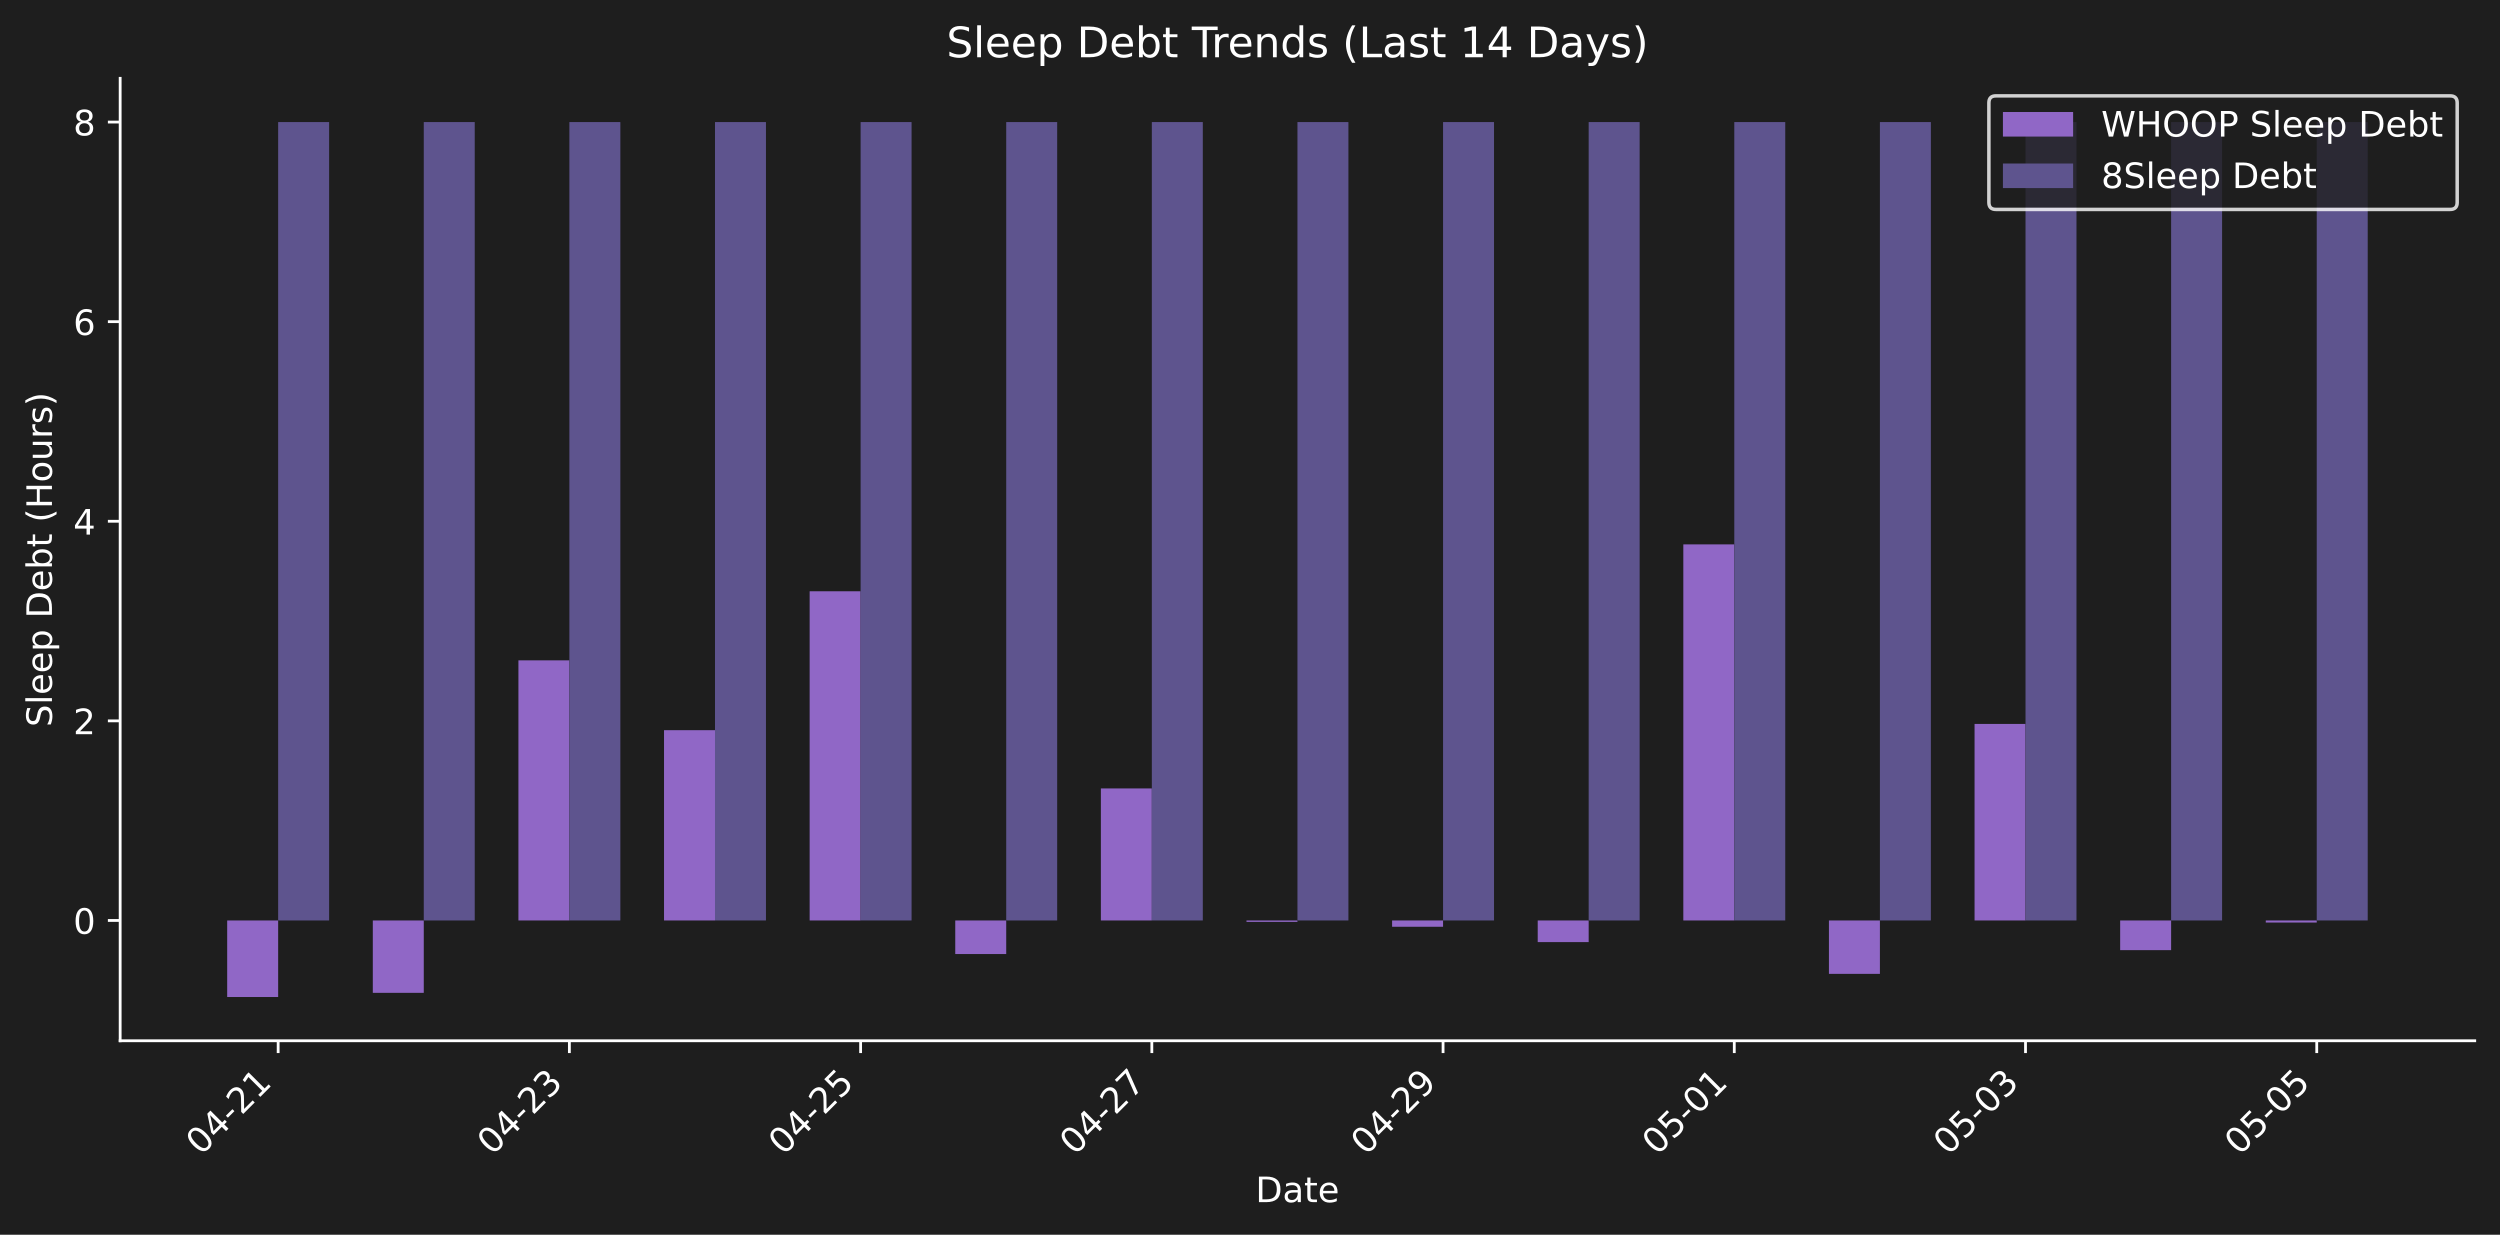
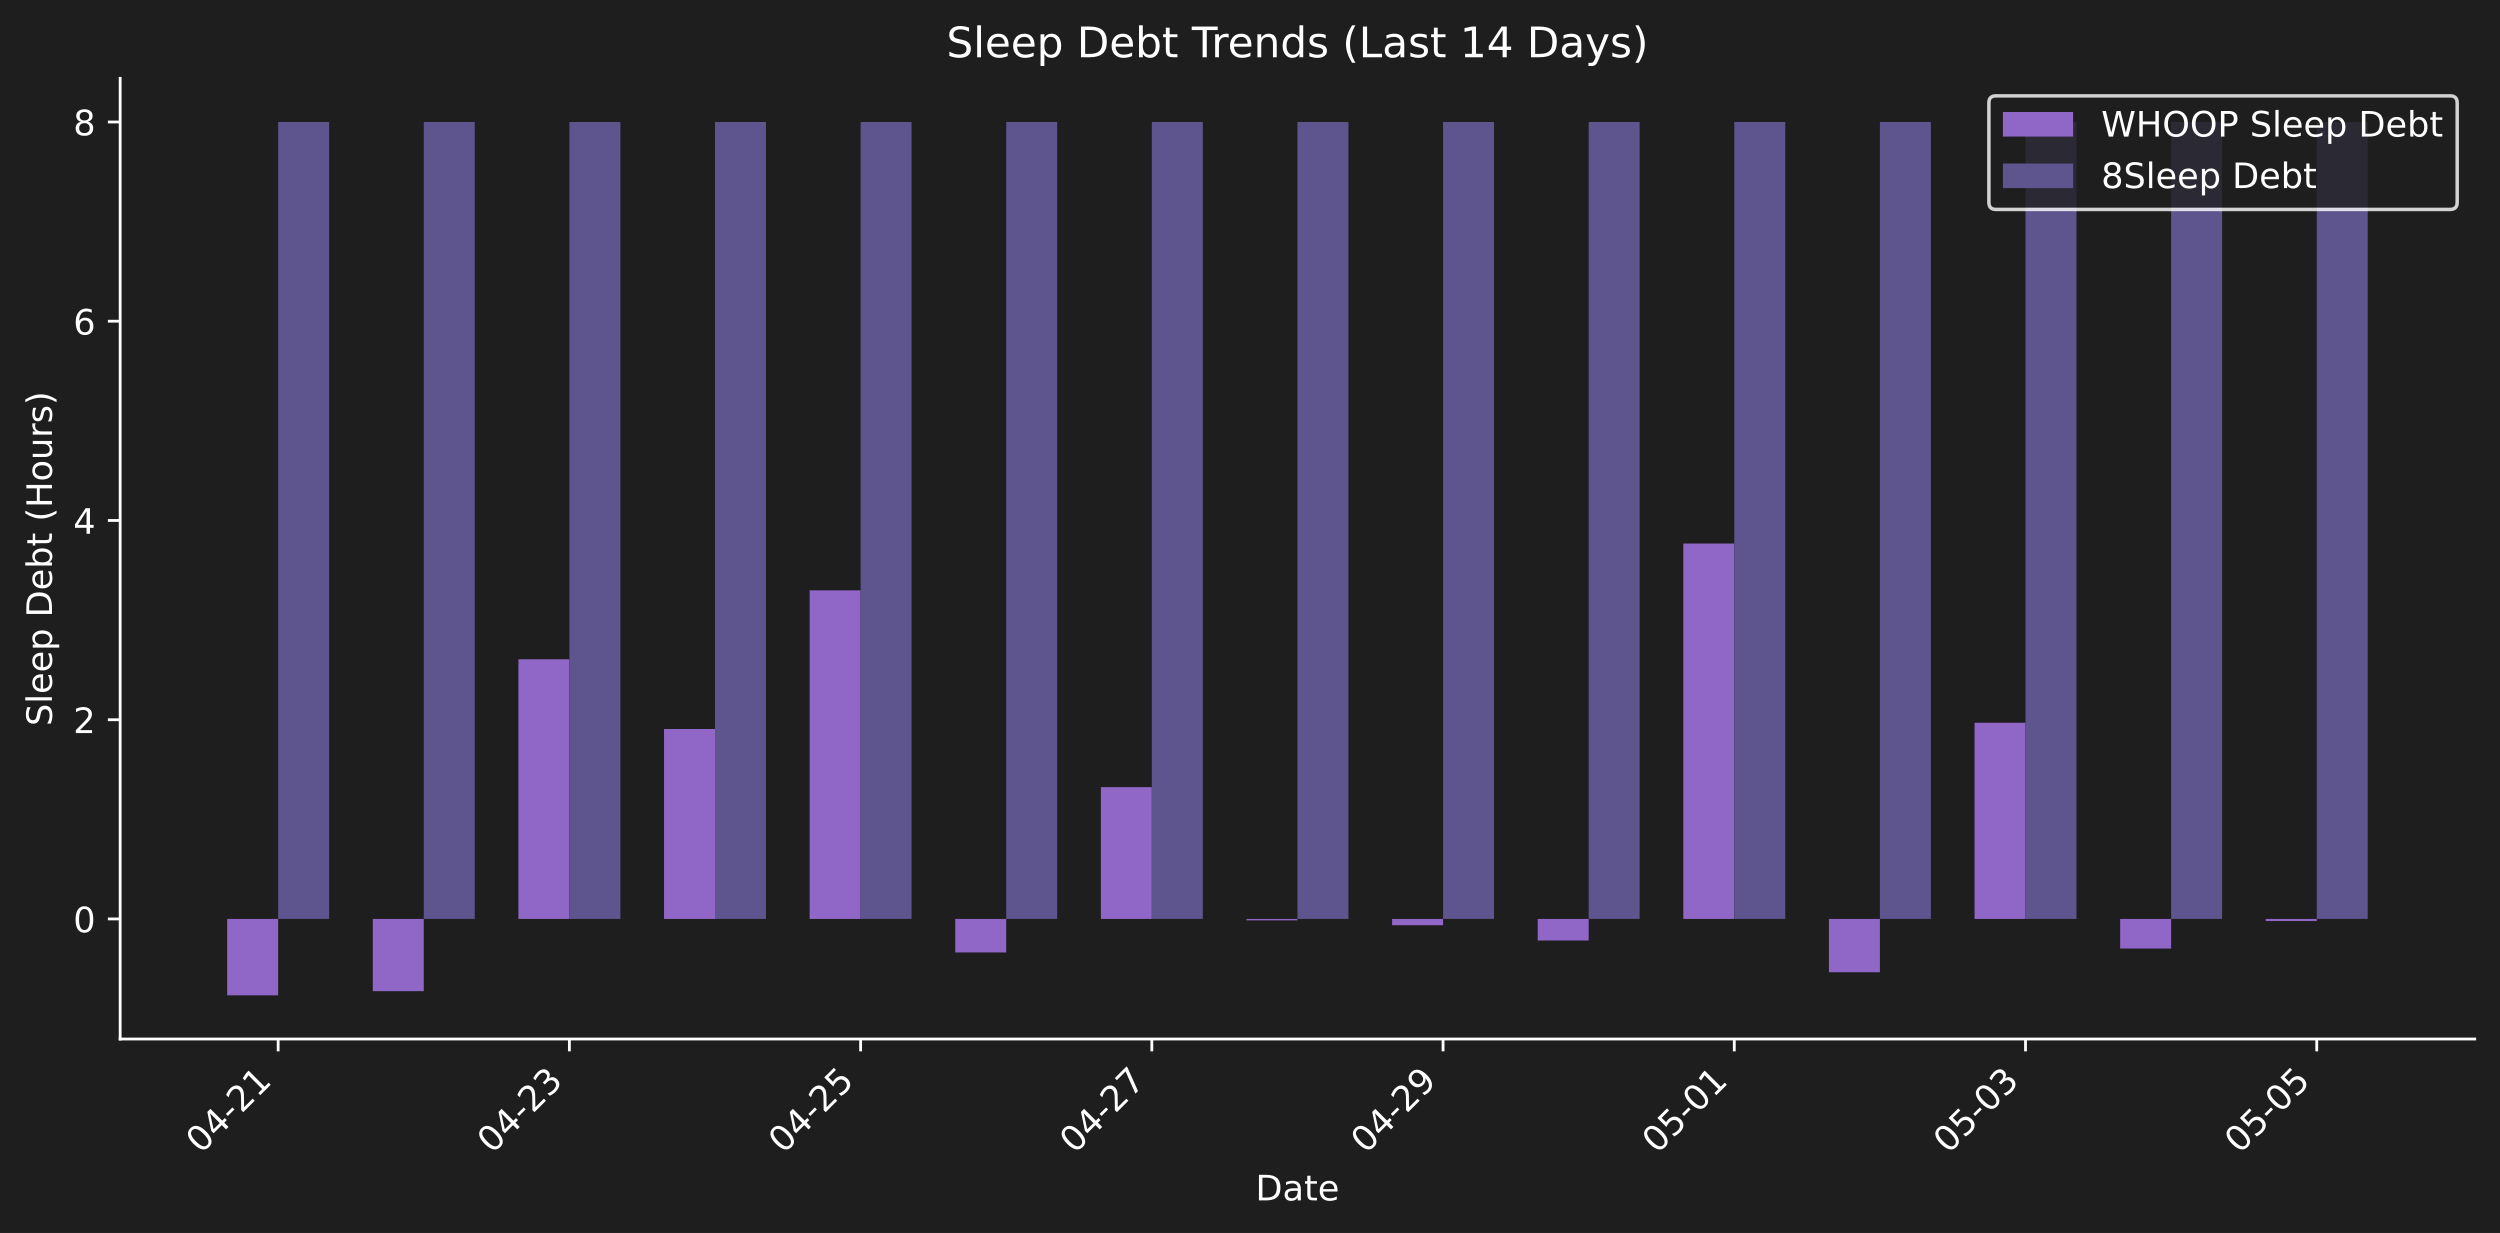
- <svg xmlns="http://www.w3.org/2000/svg" xmlns:xlink="http://www.w3.org/1999/xlink" width="712.371pt" height="351.832pt" viewBox="0 0 712.371 351.832" version="1.1">
+ <svg xmlns="http://www.w3.org/2000/svg" xmlns:xlink="http://www.w3.org/1999/xlink" width="712.371pt" height="351.334pt" viewBox="0 0 712.371 351.334" version="1.1">
  <defs>
    <style type="text/css">*{stroke-linejoin: round; stroke-linecap: butt}</style>
  </defs>
  <g id="figure_1">
    <g id="patch_1">
-       <path d="M 0 351.832  L 712.371 351.832  L 712.371 0  L 0 0  z " style="fill: #1e1e1e" />
+       <path d="M 0 351.334  L 712.371 351.334  L 712.371 0  L 0 0  z " style="fill: #1e1e1e" />
    </g>
    <g id="axes_1">
      <g id="patch_2">
-         <path d="M 34.241 296.563  L 705.171 296.563  L 705.171 22.318  L 34.241 22.318  L 34.241 296.563  z " style="fill: none" />
+         <path d="M 34.241 296.066  L 705.171 296.066  L 705.171 22.318  L 34.241 22.318  L 34.241 296.066  z " style="fill: none" />
      </g>
      <g id="patch_3">
-         <path d="M 64.737 262.286  L 79.26 262.286  L 79.26 284.097  L 64.737 284.097  z " clip-path="url(#p1ea9e9b355)" style="fill: #9067c6" />
+         <path d="M 64.737 261.851  L 79.26 261.851  L 79.26 283.623  L 64.737 283.623  z " clip-path="url(#p8f9defc7fa)" style="fill: #9067c6" />
      </g>
      <g id="patch_4">
-         <path d="M 106.23 262.286  L 120.752 262.286  L 120.752 282.91  L 106.23 282.91  z " clip-path="url(#p1ea9e9b355)" style="fill: #9067c6" />
+         <path d="M 106.23 261.851  L 120.752 261.851  L 120.752 282.437  L 106.23 282.437  z " clip-path="url(#p8f9defc7fa)" style="fill: #9067c6" />
      </g>
      <g id="patch_5">
-         <path d="M 147.722 262.286  L 162.244 262.286  L 162.244 188.164  L 147.722 188.164  z " clip-path="url(#p1ea9e9b355)" style="fill: #9067c6" />
+         <path d="M 147.722 261.851  L 162.244 261.851  L 162.244 187.864  L 147.722 187.864  z " clip-path="url(#p8f9defc7fa)" style="fill: #9067c6" />
      </g>
      <g id="patch_6">
-         <path d="M 189.214 262.286  L 203.737 262.286  L 203.737 208.062  L 189.214 208.062  z " clip-path="url(#p1ea9e9b355)" style="fill: #9067c6" />
+         <path d="M 189.214 261.851  L 203.737 261.851  L 203.737 207.726  L 189.214 207.726  z " clip-path="url(#p8f9defc7fa)" style="fill: #9067c6" />
      </g>
      <g id="patch_7">
-         <path d="M 230.707 262.286  L 245.229 262.286  L 245.229 168.481  L 230.707 168.481  z " clip-path="url(#p1ea9e9b355)" style="fill: #9067c6" />
+         <path d="M 230.707 261.851  L 245.229 261.851  L 245.229 168.216  L 230.707 168.216  z " clip-path="url(#p8f9defc7fa)" style="fill: #9067c6" />
      </g>
      <g id="patch_8">
-         <path d="M 272.199 262.286  L 286.721 262.286  L 286.721 271.852  L 272.199 271.852  z " clip-path="url(#p1ea9e9b355)" style="fill: #9067c6" />
+         <path d="M 272.199 261.851  L 286.721 261.851  L 286.721 271.399  L 272.199 271.399  z " clip-path="url(#p8f9defc7fa)" style="fill: #9067c6" />
      </g>
      <g id="patch_9">
-         <path d="M 313.691 262.286  L 328.213 262.286  L 328.213 224.663  L 313.691 224.663  z " clip-path="url(#p1ea9e9b355)" style="fill: #9067c6" />
+         <path d="M 313.691 261.851  L 328.213 261.851  L 328.213 224.297  L 313.691 224.297  z " clip-path="url(#p8f9defc7fa)" style="fill: #9067c6" />
      </g>
      <g id="patch_10">
-         <path d="M 355.183 262.286  L 369.706 262.286  L 369.706 262.688  L 355.183 262.688  z " clip-path="url(#p1ea9e9b355)" style="fill: #9067c6" />
+         <path d="M 355.183 261.851  L 369.706 261.851  L 369.706 262.252  L 355.183 262.252  z " clip-path="url(#p8f9defc7fa)" style="fill: #9067c6" />
      </g>
      <g id="patch_11">
-         <path d="M 396.676 262.286  L 411.198 262.286  L 411.198 264.08  L 396.676 264.08  z " clip-path="url(#p1ea9e9b355)" style="fill: #9067c6" />
+         <path d="M 396.676 261.851  L 411.198 261.851  L 411.198 263.642  L 396.676 263.642  z " clip-path="url(#p8f9defc7fa)" style="fill: #9067c6" />
      </g>
      <g id="patch_12">
-         <path d="M 438.168 262.286  L 452.69 262.286  L 452.69 268.45  L 438.168 268.45  z " clip-path="url(#p1ea9e9b355)" style="fill: #9067c6" />
+         <path d="M 438.168 261.851  L 452.69 261.851  L 452.69 268.004  L 438.168 268.004  z " clip-path="url(#p8f9defc7fa)" style="fill: #9067c6" />
      </g>
      <g id="patch_13">
-         <path d="M 479.66 262.286  L 494.182 262.286  L 494.182 155.12  L 479.66 155.12  z " clip-path="url(#p1ea9e9b355)" style="fill: #9067c6" />
+         <path d="M 479.66 261.851  L 494.182 261.851  L 494.182 154.879  L 479.66 154.879  z " clip-path="url(#p8f9defc7fa)" style="fill: #9067c6" />
      </g>
      <g id="patch_14">
-         <path d="M 521.152 262.286  L 535.675 262.286  L 535.675 277.501  L 521.152 277.501  z " clip-path="url(#p1ea9e9b355)" style="fill: #9067c6" />
+         <path d="M 521.152 261.851  L 535.675 261.851  L 535.675 277.039  L 521.152 277.039  z " clip-path="url(#p8f9defc7fa)" style="fill: #9067c6" />
      </g>
      <g id="patch_15">
-         <path d="M 562.645 262.286  L 577.167 262.286  L 577.167 206.284  L 562.645 206.284  z " clip-path="url(#p1ea9e9b355)" style="fill: #9067c6" />
+         <path d="M 562.645 261.851  L 577.167 261.851  L 577.167 205.95  L 562.645 205.95  z " clip-path="url(#p8f9defc7fa)" style="fill: #9067c6" />
      </g>
      <g id="patch_16">
-         <path d="M 604.137 262.286  L 618.659 262.286  L 618.659 270.74  L 604.137 270.74  z " clip-path="url(#p1ea9e9b355)" style="fill: #9067c6" />
+         <path d="M 604.137 261.851  L 618.659 261.851  L 618.659 270.289  L 604.137 270.289  z " clip-path="url(#p8f9defc7fa)" style="fill: #9067c6" />
      </g>
      <g id="patch_17">
-         <path d="M 645.629 262.286  L 660.152 262.286  L 660.152 262.879  L 645.629 262.879  z " clip-path="url(#p1ea9e9b355)" style="fill: #9067c6" />
+         <path d="M 645.629 261.851  L 660.152 261.851  L 660.152 262.443  L 645.629 262.443  z " clip-path="url(#p8f9defc7fa)" style="fill: #9067c6" />
      </g>
      <g id="patch_18">
-         <path d="M 79.26 262.286  L 93.782 262.286  L 93.782 34.784  L 79.26 34.784  z " clip-path="url(#p1ea9e9b355)" style="fill: #5e548e" />
+         <path d="M 79.26 261.851  L 93.782 261.851  L 93.782 34.761  L 79.26 34.761  z " clip-path="url(#p8f9defc7fa)" style="fill: #5e548e" />
      </g>
      <g id="patch_19">
-         <path d="M 120.752 262.286  L 135.274 262.286  L 135.274 34.784  L 120.752 34.784  z " clip-path="url(#p1ea9e9b355)" style="fill: #5e548e" />
+         <path d="M 120.752 261.851  L 135.274 261.851  L 135.274 34.761  L 120.752 34.761  z " clip-path="url(#p8f9defc7fa)" style="fill: #5e548e" />
      </g>
      <g id="patch_20">
-         <path d="M 162.244 262.286  L 176.767 262.286  L 176.767 34.784  L 162.244 34.784  z " clip-path="url(#p1ea9e9b355)" style="fill: #5e548e" />
+         <path d="M 162.244 261.851  L 176.767 261.851  L 176.767 34.761  L 162.244 34.761  z " clip-path="url(#p8f9defc7fa)" style="fill: #5e548e" />
      </g>
      <g id="patch_21">
-         <path d="M 203.737 262.286  L 218.259 262.286  L 218.259 34.784  L 203.737 34.784  z " clip-path="url(#p1ea9e9b355)" style="fill: #5e548e" />
+         <path d="M 203.737 261.851  L 218.259 261.851  L 218.259 34.761  L 203.737 34.761  z " clip-path="url(#p8f9defc7fa)" style="fill: #5e548e" />
      </g>
      <g id="patch_22">
-         <path d="M 245.229 262.286  L 259.751 262.286  L 259.751 34.784  L 245.229 34.784  z " clip-path="url(#p1ea9e9b355)" style="fill: #5e548e" />
+         <path d="M 245.229 261.851  L 259.751 261.851  L 259.751 34.761  L 245.229 34.761  z " clip-path="url(#p8f9defc7fa)" style="fill: #5e548e" />
      </g>
      <g id="patch_23">
-         <path d="M 286.721 262.286  L 301.243 262.286  L 301.243 34.784  L 286.721 34.784  z " clip-path="url(#p1ea9e9b355)" style="fill: #5e548e" />
+         <path d="M 286.721 261.851  L 301.243 261.851  L 301.243 34.761  L 286.721 34.761  z " clip-path="url(#p8f9defc7fa)" style="fill: #5e548e" />
      </g>
      <g id="patch_24">
-         <path d="M 328.213 262.286  L 342.736 262.286  L 342.736 34.784  L 328.213 34.784  z " clip-path="url(#p1ea9e9b355)" style="fill: #5e548e" />
+         <path d="M 328.213 261.851  L 342.736 261.851  L 342.736 34.761  L 328.213 34.761  z " clip-path="url(#p8f9defc7fa)" style="fill: #5e548e" />
      </g>
      <g id="patch_25">
-         <path d="M 369.706 262.286  L 384.228 262.286  L 384.228 34.784  L 369.706 34.784  z " clip-path="url(#p1ea9e9b355)" style="fill: #5e548e" />
+         <path d="M 369.706 261.851  L 384.228 261.851  L 384.228 34.761  L 369.706 34.761  z " clip-path="url(#p8f9defc7fa)" style="fill: #5e548e" />
      </g>
      <g id="patch_26">
-         <path d="M 411.198 262.286  L 425.72 262.286  L 425.72 34.784  L 411.198 34.784  z " clip-path="url(#p1ea9e9b355)" style="fill: #5e548e" />
+         <path d="M 411.198 261.851  L 425.72 261.851  L 425.72 34.761  L 411.198 34.761  z " clip-path="url(#p8f9defc7fa)" style="fill: #5e548e" />
      </g>
      <g id="patch_27">
-         <path d="M 452.69 262.286  L 467.212 262.286  L 467.212 34.784  L 452.69 34.784  z " clip-path="url(#p1ea9e9b355)" style="fill: #5e548e" />
+         <path d="M 452.69 261.851  L 467.212 261.851  L 467.212 34.761  L 452.69 34.761  z " clip-path="url(#p8f9defc7fa)" style="fill: #5e548e" />
      </g>
      <g id="patch_28">
-         <path d="M 494.182 262.286  L 508.705 262.286  L 508.705 34.784  L 494.182 34.784  z " clip-path="url(#p1ea9e9b355)" style="fill: #5e548e" />
+         <path d="M 494.182 261.851  L 508.705 261.851  L 508.705 34.761  L 494.182 34.761  z " clip-path="url(#p8f9defc7fa)" style="fill: #5e548e" />
      </g>
      <g id="patch_29">
-         <path d="M 535.675 262.286  L 550.197 262.286  L 550.197 34.784  L 535.675 34.784  z " clip-path="url(#p1ea9e9b355)" style="fill: #5e548e" />
+         <path d="M 535.675 261.851  L 550.197 261.851  L 550.197 34.761  L 535.675 34.761  z " clip-path="url(#p8f9defc7fa)" style="fill: #5e548e" />
      </g>
      <g id="patch_30">
-         <path d="M 577.167 262.286  L 591.689 262.286  L 591.689 34.784  L 577.167 34.784  z " clip-path="url(#p1ea9e9b355)" style="fill: #5e548e" />
+         <path d="M 577.167 261.851  L 591.689 261.851  L 591.689 34.761  L 577.167 34.761  z " clip-path="url(#p8f9defc7fa)" style="fill: #5e548e" />
      </g>
      <g id="patch_31">
-         <path d="M 618.659 262.286  L 633.182 262.286  L 633.182 34.784  L 618.659 34.784  z " clip-path="url(#p1ea9e9b355)" style="fill: #5e548e" />
+         <path d="M 618.659 261.851  L 633.182 261.851  L 633.182 34.761  L 618.659 34.761  z " clip-path="url(#p8f9defc7fa)" style="fill: #5e548e" />
      </g>
      <g id="patch_32">
-         <path d="M 660.152 262.286  L 674.674 262.286  L 674.674 34.784  L 660.152 34.784  z " clip-path="url(#p1ea9e9b355)" style="fill: #5e548e" />
+         <path d="M 660.152 261.851  L 674.674 261.851  L 674.674 34.761  L 660.152 34.761  z " clip-path="url(#p8f9defc7fa)" style="fill: #5e548e" />
      </g>
      <g id="matplotlib.axis_1">
        <g id="xtick_1">
          <g id="line2d_1">
            <defs>
-               <path id="m143270a553" d="M 0 0  L 0 3.5  " style="stroke: #ffffff; stroke-width: 0.8" />
+               <path id="m05cea42add" d="M 0 0  L 0 3.5  " style="stroke: #ffffff; stroke-width: 0.8" />
            </defs>
            <g>
-               <use xlink:href="#m143270a553" x="79.26" y="296.563" style="fill: #ffffff; stroke: #ffffff; stroke-width: 0.8" />
+               <use xlink:href="#m05cea42add" x="79.26" y="296.066" style="fill: #ffffff; stroke: #ffffff; stroke-width: 0.8" />
            </g>
          </g>
          <g id="text_1">
-             <g style="fill: #ffffff" transform="translate(57.2422 329.483) rotate(-45) scale(0.1 -0.1)">
+             <g style="fill: #ffffff" transform="translate(57.2422 328.9857) rotate(-45) scale(0.1 -0.1)">
              <defs>
                <path id="DejaVuSans-30" d="M 2034 4250  Q 1547 4250 1301 3770  Q 1056 3291 1056 2328  Q 1056 1369 1301 889  Q 1547 409 2034 409  Q 2525 409 2770 889  Q 3016 1369 3016 2328  Q 3016 3291 2770 3770  Q 2525 4250 2034 4250  z M 2034 4750  Q 2819 4750 3233 4129  Q 3647 3509 3647 2328  Q 3647 1150 3233 529  Q 2819 -91 2034 -91  Q 1250 -91 836 529  Q 422 1150 422 2328  Q 422 3509 836 4129  Q 1250 4750 2034 4750  z " transform="scale(0.015625)" />
                <path id="DejaVuSans-34" d="M 2419 4116  L 825 1625  L 2419 1625  L 2419 4116  z M 2253 4666  L 3047 4666  L 3047 1625  L 3713 1625  L 3713 1100  L 3047 1100  L 3047 0  L 2419 0  L 2419 1100  L 313 1100  L 313 1709  L 2253 4666  z " transform="scale(0.015625)" />
                <path id="DejaVuSans-2d" d="M 313 2009  L 1997 2009  L 1997 1497  L 313 1497  L 313 2009  z " transform="scale(0.015625)" />
                <path id="DejaVuSans-32" d="M 1228 531  L 3431 531  L 3431 0  L 469 0  L 469 531  Q 828 903 1448 1529  Q 2069 2156 2228 2338  Q 2531 2678 2651 2914  Q 2772 3150 2772 3378  Q 2772 3750 2511 3984  Q 2250 4219 1831 4219  Q 1534 4219 1204 4116  Q 875 4013 500 3803  L 500 4441  Q 881 4594 1212 4672  Q 1544 4750 1819 4750  Q 2544 4750 2975 4387  Q 3406 4025 3406 3419  Q 3406 3131 3298 2873  Q 3191 2616 2906 2266  Q 2828 2175 2409 1742  Q 1991 1309 1228 531  z " transform="scale(0.015625)" />
                <path id="DejaVuSans-31" d="M 794 531  L 1825 531  L 1825 4091  L 703 3866  L 703 4441  L 1819 4666  L 2450 4666  L 2450 531  L 3481 531  L 3481 0  L 794 0  L 794 531  z " transform="scale(0.015625)" />
              </defs>
              <use xlink:href="#DejaVuSans-30" />
              <use xlink:href="#DejaVuSans-34" transform="translate(63.62305 0)" />
              <use xlink:href="#DejaVuSans-2d" transform="translate(127.2461 0)" />
              <use xlink:href="#DejaVuSans-32" transform="translate(163.3301 0)" />
              <use xlink:href="#DejaVuSans-31" transform="translate(226.9531 0)" />
            </g>
          </g>
        </g>
        <g id="xtick_2">
          <g id="line2d_2">
            <g>
-               <use xlink:href="#m143270a553" x="162.244" y="296.563" style="fill: #ffffff; stroke: #ffffff; stroke-width: 0.8" />
+               <use xlink:href="#m05cea42add" x="162.244" y="296.066" style="fill: #ffffff; stroke: #ffffff; stroke-width: 0.8" />
            </g>
          </g>
          <g id="text_2">
-             <g style="fill: #ffffff" transform="translate(140.2267 329.483) rotate(-45) scale(0.1 -0.1)">
+             <g style="fill: #ffffff" transform="translate(140.2267 328.9857) rotate(-45) scale(0.1 -0.1)">
              <defs>
                <path id="DejaVuSans-33" d="M 2597 2516  Q 3050 2419 3304 2112  Q 3559 1806 3559 1356  Q 3559 666 3084 287  Q 2609 -91 1734 -91  Q 1441 -91 1130 -33  Q 819 25 488 141  L 488 750  Q 750 597 1062 519  Q 1375 441 1716 441  Q 2309 441 2620 675  Q 2931 909 2931 1356  Q 2931 1769 2642 2001  Q 2353 2234 1838 2234  L 1294 2234  L 1294 2753  L 1863 2753  Q 2328 2753 2575 2939  Q 2822 3125 2822 3475  Q 2822 3834 2567 4026  Q 2313 4219 1838 4219  Q 1578 4219 1281 4162  Q 984 4106 628 3988  L 628 4550  Q 988 4650 1302 4700  Q 1616 4750 1894 4750  Q 2613 4750 3031 4423  Q 3450 4097 3450 3541  Q 3450 3153 3228 2886  Q 3006 2619 2597 2516  z " transform="scale(0.015625)" />
              </defs>
              <use xlink:href="#DejaVuSans-30" />
              <use xlink:href="#DejaVuSans-34" transform="translate(63.62305 0)" />
              <use xlink:href="#DejaVuSans-2d" transform="translate(127.2461 0)" />
              <use xlink:href="#DejaVuSans-32" transform="translate(163.3301 0)" />
              <use xlink:href="#DejaVuSans-33" transform="translate(226.9531 0)" />
            </g>
          </g>
        </g>
        <g id="xtick_3">
          <g id="line2d_3">
            <g>
-               <use xlink:href="#m143270a553" x="245.229" y="296.563" style="fill: #ffffff; stroke: #ffffff; stroke-width: 0.8" />
+               <use xlink:href="#m05cea42add" x="245.229" y="296.066" style="fill: #ffffff; stroke: #ffffff; stroke-width: 0.8" />
            </g>
          </g>
          <g id="text_3">
-             <g style="fill: #ffffff" transform="translate(223.2113 329.483) rotate(-45) scale(0.1 -0.1)">
+             <g style="fill: #ffffff" transform="translate(223.2113 328.9857) rotate(-45) scale(0.1 -0.1)">
              <defs>
                <path id="DejaVuSans-35" d="M 691 4666  L 3169 4666  L 3169 4134  L 1269 4134  L 1269 2991  Q 1406 3038 1543 3061  Q 1681 3084 1819 3084  Q 2600 3084 3056 2656  Q 3513 2228 3513 1497  Q 3513 744 3044 326  Q 2575 -91 1722 -91  Q 1428 -91 1123 -41  Q 819 9 494 109  L 494 744  Q 775 591 1075 516  Q 1375 441 1709 441  Q 2250 441 2565 725  Q 2881 1009 2881 1497  Q 2881 1984 2565 2268  Q 2250 2553 1709 2553  Q 1456 2553 1204 2497  Q 953 2441 691 2322  L 691 4666  z " transform="scale(0.015625)" />
              </defs>
              <use xlink:href="#DejaVuSans-30" />
              <use xlink:href="#DejaVuSans-34" transform="translate(63.62305 0)" />
              <use xlink:href="#DejaVuSans-2d" transform="translate(127.2461 0)" />
              <use xlink:href="#DejaVuSans-32" transform="translate(163.3301 0)" />
              <use xlink:href="#DejaVuSans-35" transform="translate(226.9531 0)" />
            </g>
          </g>
        </g>
        <g id="xtick_4">
          <g id="line2d_4">
            <g>
-               <use xlink:href="#m143270a553" x="328.213" y="296.563" style="fill: #ffffff; stroke: #ffffff; stroke-width: 0.8" />
+               <use xlink:href="#m05cea42add" x="328.213" y="296.066" style="fill: #ffffff; stroke: #ffffff; stroke-width: 0.8" />
            </g>
          </g>
          <g id="text_4">
-             <g style="fill: #ffffff" transform="translate(306.1958 329.483) rotate(-45) scale(0.1 -0.1)">
+             <g style="fill: #ffffff" transform="translate(306.1958 328.9857) rotate(-45) scale(0.1 -0.1)">
              <defs>
                <path id="DejaVuSans-37" d="M 525 4666  L 3525 4666  L 3525 4397  L 1831 0  L 1172 0  L 2766 4134  L 525 4134  L 525 4666  z " transform="scale(0.015625)" />
              </defs>
              <use xlink:href="#DejaVuSans-30" />
              <use xlink:href="#DejaVuSans-34" transform="translate(63.62305 0)" />
              <use xlink:href="#DejaVuSans-2d" transform="translate(127.2461 0)" />
              <use xlink:href="#DejaVuSans-32" transform="translate(163.3301 0)" />
              <use xlink:href="#DejaVuSans-37" transform="translate(226.9531 0)" />
            </g>
          </g>
        </g>
        <g id="xtick_5">
          <g id="line2d_5">
            <g>
-               <use xlink:href="#m143270a553" x="411.198" y="296.563" style="fill: #ffffff; stroke: #ffffff; stroke-width: 0.8" />
+               <use xlink:href="#m05cea42add" x="411.198" y="296.066" style="fill: #ffffff; stroke: #ffffff; stroke-width: 0.8" />
            </g>
          </g>
          <g id="text_5">
-             <g style="fill: #ffffff" transform="translate(389.1804 329.483) rotate(-45) scale(0.1 -0.1)">
+             <g style="fill: #ffffff" transform="translate(389.1804 328.9857) rotate(-45) scale(0.1 -0.1)">
              <defs>
                <path id="DejaVuSans-39" d="M 703 97  L 703 672  Q 941 559 1184 500  Q 1428 441 1663 441  Q 2288 441 2617 861  Q 2947 1281 2994 2138  Q 2813 1869 2534 1725  Q 2256 1581 1919 1581  Q 1219 1581 811 2004  Q 403 2428 403 3163  Q 403 3881 828 4315  Q 1253 4750 1959 4750  Q 2769 4750 3195 4129  Q 3622 3509 3622 2328  Q 3622 1225 3098 567  Q 2575 -91 1691 -91  Q 1453 -91 1209 -44  Q 966 3 703 97  z M 1959 2075  Q 2384 2075 2632 2365  Q 2881 2656 2881 3163  Q 2881 3666 2632 3958  Q 2384 4250 1959 4250  Q 1534 4250 1286 3958  Q 1038 3666 1038 3163  Q 1038 2656 1286 2365  Q 1534 2075 1959 2075  z " transform="scale(0.015625)" />
              </defs>
              <use xlink:href="#DejaVuSans-30" />
              <use xlink:href="#DejaVuSans-34" transform="translate(63.62305 0)" />
              <use xlink:href="#DejaVuSans-2d" transform="translate(127.2461 0)" />
              <use xlink:href="#DejaVuSans-32" transform="translate(163.3301 0)" />
              <use xlink:href="#DejaVuSans-39" transform="translate(226.9531 0)" />
            </g>
          </g>
        </g>
        <g id="xtick_6">
          <g id="line2d_6">
            <g>
-               <use xlink:href="#m143270a553" x="494.182" y="296.563" style="fill: #ffffff; stroke: #ffffff; stroke-width: 0.8" />
+               <use xlink:href="#m05cea42add" x="494.182" y="296.066" style="fill: #ffffff; stroke: #ffffff; stroke-width: 0.8" />
            </g>
          </g>
          <g id="text_6">
-             <g style="fill: #ffffff" transform="translate(472.1649 329.483) rotate(-45) scale(0.1 -0.1)">
+             <g style="fill: #ffffff" transform="translate(472.1649 328.9857) rotate(-45) scale(0.1 -0.1)">
              <use xlink:href="#DejaVuSans-30" />
              <use xlink:href="#DejaVuSans-35" transform="translate(63.62305 0)" />
              <use xlink:href="#DejaVuSans-2d" transform="translate(127.2461 0)" />
              <use xlink:href="#DejaVuSans-30" transform="translate(163.3301 0)" />
              <use xlink:href="#DejaVuSans-31" transform="translate(226.9531 0)" />
            </g>
          </g>
        </g>
        <g id="xtick_7">
          <g id="line2d_7">
            <g>
-               <use xlink:href="#m143270a553" x="577.167" y="296.563" style="fill: #ffffff; stroke: #ffffff; stroke-width: 0.8" />
+               <use xlink:href="#m05cea42add" x="577.167" y="296.066" style="fill: #ffffff; stroke: #ffffff; stroke-width: 0.8" />
            </g>
          </g>
          <g id="text_7">
-             <g style="fill: #ffffff" transform="translate(555.1494 329.483) rotate(-45) scale(0.1 -0.1)">
+             <g style="fill: #ffffff" transform="translate(555.1494 328.9857) rotate(-45) scale(0.1 -0.1)">
              <use xlink:href="#DejaVuSans-30" />
              <use xlink:href="#DejaVuSans-35" transform="translate(63.62305 0)" />
              <use xlink:href="#DejaVuSans-2d" transform="translate(127.2461 0)" />
              <use xlink:href="#DejaVuSans-30" transform="translate(163.3301 0)" />
              <use xlink:href="#DejaVuSans-33" transform="translate(226.9531 0)" />
            </g>
          </g>
        </g>
        <g id="xtick_8">
          <g id="line2d_8">
            <g>
-               <use xlink:href="#m143270a553" x="660.152" y="296.563" style="fill: #ffffff; stroke: #ffffff; stroke-width: 0.8" />
+               <use xlink:href="#m05cea42add" x="660.152" y="296.066" style="fill: #ffffff; stroke: #ffffff; stroke-width: 0.8" />
            </g>
          </g>
          <g id="text_8">
-             <g style="fill: #ffffff" transform="translate(638.134 329.483) rotate(-45) scale(0.1 -0.1)">
+             <g style="fill: #ffffff" transform="translate(638.134 328.9857) rotate(-45) scale(0.1 -0.1)">
              <use xlink:href="#DejaVuSans-30" />
              <use xlink:href="#DejaVuSans-35" transform="translate(63.62305 0)" />
              <use xlink:href="#DejaVuSans-2d" transform="translate(127.2461 0)" />
              <use xlink:href="#DejaVuSans-30" transform="translate(163.3301 0)" />
              <use xlink:href="#DejaVuSans-35" transform="translate(226.9531 0)" />
            </g>
          </g>
        </g>
        <g id="text_9">
-           <g style="fill: #ffffff" transform="translate(357.7548 342.552) scale(0.1 -0.1)">
+           <g style="fill: #ffffff" transform="translate(357.7548 342.0547) scale(0.1 -0.1)">
            <defs>
              <path id="DejaVuSans-44" d="M 1259 4147  L 1259 519  L 2022 519  Q 2988 519 3436 956  Q 3884 1394 3884 2338  Q 3884 3275 3436 3711  Q 2988 4147 2022 4147  L 1259 4147  z M 628 4666  L 1925 4666  Q 3281 4666 3915 4102  Q 4550 3538 4550 2338  Q 4550 1131 3912 565  Q 3275 0 1925 0  L 628 0  L 628 4666  z " transform="scale(0.015625)" />
              <path id="DejaVuSans-61" d="M 2194 1759  Q 1497 1759 1228 1600  Q 959 1441 959 1056  Q 959 750 1161 570  Q 1363 391 1709 391  Q 2188 391 2477 730  Q 2766 1069 2766 1631  L 2766 1759  L 2194 1759  z M 3341 1997  L 3341 0  L 2766 0  L 2766 531  Q 2569 213 2275 61  Q 1981 -91 1556 -91  Q 1019 -91 701 211  Q 384 513 384 1019  Q 384 1609 779 1909  Q 1175 2209 1959 2209  L 2766 2209  L 2766 2266  Q 2766 2663 2505 2880  Q 2244 3097 1772 3097  Q 1472 3097 1187 3025  Q 903 2953 641 2809  L 641 3341  Q 956 3463 1253 3523  Q 1550 3584 1831 3584  Q 2591 3584 2966 3190  Q 3341 2797 3341 1997  z " transform="scale(0.015625)" />
              <path id="DejaVuSans-74" d="M 1172 4494  L 1172 3500  L 2356 3500  L 2356 3053  L 1172 3053  L 1172 1153  Q 1172 725 1289 603  Q 1406 481 1766 481  L 2356 481  L 2356 0  L 1766 0  Q 1100 0 847 248  Q 594 497 594 1153  L 594 3053  L 172 3053  L 172 3500  L 594 3500  L 594 4494  L 1172 4494  z " transform="scale(0.015625)" />
              <path id="DejaVuSans-65" d="M 3597 1894  L 3597 1613  L 953 1613  Q 991 1019 1311 708  Q 1631 397 2203 397  Q 2534 397 2845 478  Q 3156 559 3463 722  L 3463 178  Q 3153 47 2828 -22  Q 2503 -91 2169 -91  Q 1331 -91 842 396  Q 353 884 353 1716  Q 353 2575 817 3079  Q 1281 3584 2069 3584  Q 2775 3584 3186 3129  Q 3597 2675 3597 1894  z M 3022 2063  Q 3016 2534 2758 2815  Q 2500 3097 2075 3097  Q 1594 3097 1305 2825  Q 1016 2553 972 2059  L 3022 2063  z " transform="scale(0.015625)" />
            </defs>
            <use xlink:href="#DejaVuSans-44" />
            <use xlink:href="#DejaVuSans-61" transform="translate(77.00195 0)" />
            <use xlink:href="#DejaVuSans-74" transform="translate(138.2812 0)" />
            <use xlink:href="#DejaVuSans-65" transform="translate(177.4902 0)" />
          </g>
        </g>
      </g>
      <g id="matplotlib.axis_2">
        <g id="ytick_1">
          <g id="line2d_9">
            <defs>
-               <path id="m9652d19c7a" d="M 0 0  L -3.5 0  " style="stroke: #ffffff; stroke-width: 0.8" />
+               <path id="m3bb5075cf8" d="M 0 0  L -3.5 0  " style="stroke: #ffffff; stroke-width: 0.8" />
            </defs>
            <g>
-               <use xlink:href="#m9652d19c7a" x="34.241" y="262.286" style="fill: #ffffff; stroke: #ffffff; stroke-width: 0.8" />
+               <use xlink:href="#m3bb5075cf8" x="34.241" y="261.851" style="fill: #ffffff; stroke: #ffffff; stroke-width: 0.8" />
            </g>
          </g>
          <g id="text_10">
-             <g style="fill: #ffffff" transform="translate(20.87813 266.0856) scale(0.1 -0.1)">
+             <g style="fill: #ffffff" transform="translate(20.87813 265.6505) scale(0.1 -0.1)">
              <use xlink:href="#DejaVuSans-30" />
            </g>
          </g>
        </g>
        <g id="ytick_2">
          <g id="line2d_10">
            <g>
-               <use xlink:href="#m9652d19c7a" x="34.241" y="205.411" style="fill: #ffffff; stroke: #ffffff; stroke-width: 0.8" />
+               <use xlink:href="#m3bb5075cf8" x="34.241" y="205.079" style="fill: #ffffff; stroke: #ffffff; stroke-width: 0.8" />
            </g>
          </g>
          <g id="text_11">
-             <g style="fill: #ffffff" transform="translate(20.87813 209.21) scale(0.1 -0.1)">
+             <g style="fill: #ffffff" transform="translate(20.87813 208.878) scale(0.1 -0.1)">
              <use xlink:href="#DejaVuSans-32" />
            </g>
          </g>
        </g>
        <g id="ytick_3">
          <g id="line2d_11">
            <g>
-               <use xlink:href="#m9652d19c7a" x="34.241" y="148.535" style="fill: #ffffff; stroke: #ffffff; stroke-width: 0.8" />
+               <use xlink:href="#m3bb5075cf8" x="34.241" y="148.306" style="fill: #ffffff; stroke: #ffffff; stroke-width: 0.8" />
            </g>
          </g>
          <g id="text_12">
-             <g style="fill: #ffffff" transform="translate(20.87813 152.3343) scale(0.1 -0.1)">
+             <g style="fill: #ffffff" transform="translate(20.87813 152.1055) scale(0.1 -0.1)">
              <use xlink:href="#DejaVuSans-34" />
            </g>
          </g>
        </g>
        <g id="ytick_4">
          <g id="line2d_12">
            <g>
-               <use xlink:href="#m9652d19c7a" x="34.241" y="91.659" style="fill: #ffffff; stroke: #ffffff; stroke-width: 0.8" />
+               <use xlink:href="#m3bb5075cf8" x="34.241" y="91.534" style="fill: #ffffff; stroke: #ffffff; stroke-width: 0.8" />
            </g>
          </g>
          <g id="text_13">
-             <g style="fill: #ffffff" transform="translate(20.87813 95.45867) scale(0.1 -0.1)">
+             <g style="fill: #ffffff" transform="translate(20.87813 95.33294) scale(0.1 -0.1)">
              <defs>
                <path id="DejaVuSans-36" d="M 2113 2584  Q 1688 2584 1439 2293  Q 1191 2003 1191 1497  Q 1191 994 1439 701  Q 1688 409 2113 409  Q 2538 409 2786 701  Q 3034 994 3034 1497  Q 3034 2003 2786 2293  Q 2538 2584 2113 2584  z M 3366 4563  L 3366 3988  Q 3128 4100 2886 4159  Q 2644 4219 2406 4219  Q 1781 4219 1451 3797  Q 1122 3375 1075 2522  Q 1259 2794 1537 2939  Q 1816 3084 2150 3084  Q 2853 3084 3261 2657  Q 3669 2231 3669 1497  Q 3669 778 3244 343  Q 2819 -91 2113 -91  Q 1303 -91 875 529  Q 447 1150 447 2328  Q 447 3434 972 4092  Q 1497 4750 2381 4750  Q 2619 4750 2861 4703  Q 3103 4656 3366 4563  z " transform="scale(0.015625)" />
              </defs>
              <use xlink:href="#DejaVuSans-36" />
            </g>
          </g>
        </g>
        <g id="ytick_5">
          <g id="line2d_13">
            <g>
-               <use xlink:href="#m9652d19c7a" x="34.241" y="34.784" style="fill: #ffffff; stroke: #ffffff; stroke-width: 0.8" />
+               <use xlink:href="#m3bb5075cf8" x="34.241" y="34.761" style="fill: #ffffff; stroke: #ffffff; stroke-width: 0.8" />
            </g>
          </g>
          <g id="text_14">
-             <g style="fill: #ffffff" transform="translate(20.87813 38.58302) scale(0.1 -0.1)">
+             <g style="fill: #ffffff" transform="translate(20.87813 38.56042) scale(0.1 -0.1)">
              <defs>
                <path id="DejaVuSans-38" d="M 2034 2216  Q 1584 2216 1326 1975  Q 1069 1734 1069 1313  Q 1069 891 1326 650  Q 1584 409 2034 409  Q 2484 409 2743 651  Q 3003 894 3003 1313  Q 3003 1734 2745 1975  Q 2488 2216 2034 2216  z M 1403 2484  Q 997 2584 770 2862  Q 544 3141 544 3541  Q 544 4100 942 4425  Q 1341 4750 2034 4750  Q 2731 4750 3128 4425  Q 3525 4100 3525 3541  Q 3525 3141 3298 2862  Q 3072 2584 2669 2484  Q 3125 2378 3379 2068  Q 3634 1759 3634 1313  Q 3634 634 3220 271  Q 2806 -91 2034 -91  Q 1263 -91 848 271  Q 434 634 434 1313  Q 434 1759 690 2068  Q 947 2378 1403 2484  z M 1172 3481  Q 1172 3119 1398 2916  Q 1625 2713 2034 2713  Q 2441 2713 2670 2916  Q 2900 3119 2900 3481  Q 2900 3844 2670 4047  Q 2441 4250 2034 4250  Q 1625 4250 1398 4047  Q 1172 3844 1172 3481  z " transform="scale(0.015625)" />
              </defs>
              <use xlink:href="#DejaVuSans-38" />
            </g>
          </g>
        </g>
        <g id="text_15">
-           <g style="fill: #ffffff" transform="translate(14.79844 207.1203) rotate(-90) scale(0.1 -0.1)">
+           <g style="fill: #ffffff" transform="translate(14.79844 206.8717) rotate(-90) scale(0.1 -0.1)">
            <defs>
              <path id="DejaVuSans-53" d="M 3425 4513  L 3425 3897  Q 3066 4069 2747 4153  Q 2428 4238 2131 4238  Q 1616 4238 1336 4038  Q 1056 3838 1056 3469  Q 1056 3159 1242 3001  Q 1428 2844 1947 2747  L 2328 2669  Q 3034 2534 3370 2195  Q 3706 1856 3706 1288  Q 3706 609 3251 259  Q 2797 -91 1919 -91  Q 1588 -91 1214 -16  Q 841 59 441 206  L 441 856  Q 825 641 1194 531  Q 1563 422 1919 422  Q 2459 422 2753 634  Q 3047 847 3047 1241  Q 3047 1584 2836 1778  Q 2625 1972 2144 2069  L 1759 2144  Q 1053 2284 737 2584  Q 422 2884 422 3419  Q 422 4038 858 4394  Q 1294 4750 2059 4750  Q 2388 4750 2728 4690  Q 3069 4631 3425 4513  z " transform="scale(0.015625)" />
              <path id="DejaVuSans-6c" d="M 603 4863  L 1178 4863  L 1178 0  L 603 0  L 603 4863  z " transform="scale(0.015625)" />
              <path id="DejaVuSans-70" d="M 1159 525  L 1159 -1331  L 581 -1331  L 581 3500  L 1159 3500  L 1159 2969  Q 1341 3281 1617 3432  Q 1894 3584 2278 3584  Q 2916 3584 3314 3078  Q 3713 2572 3713 1747  Q 3713 922 3314 415  Q 2916 -91 2278 -91  Q 1894 -91 1617 61  Q 1341 213 1159 525  z M 3116 1747  Q 3116 2381 2855 2742  Q 2594 3103 2138 3103  Q 1681 3103 1420 2742  Q 1159 2381 1159 1747  Q 1159 1113 1420 752  Q 1681 391 2138 391  Q 2594 391 2855 752  Q 3116 1113 3116 1747  z " transform="scale(0.015625)" />
              <path id="DejaVuSans-20" transform="scale(0.015625)" />
              <path id="DejaVuSans-62" d="M 3116 1747  Q 3116 2381 2855 2742  Q 2594 3103 2138 3103  Q 1681 3103 1420 2742  Q 1159 2381 1159 1747  Q 1159 1113 1420 752  Q 1681 391 2138 391  Q 2594 391 2855 752  Q 3116 1113 3116 1747  z M 1159 2969  Q 1341 3281 1617 3432  Q 1894 3584 2278 3584  Q 2916 3584 3314 3078  Q 3713 2572 3713 1747  Q 3713 922 3314 415  Q 2916 -91 2278 -91  Q 1894 -91 1617 61  Q 1341 213 1159 525  L 1159 0  L 581 0  L 581 4863  L 1159 4863  L 1159 2969  z " transform="scale(0.015625)" />
              <path id="DejaVuSans-28" d="M 1984 4856  Q 1566 4138 1362 3434  Q 1159 2731 1159 2009  Q 1159 1288 1364 580  Q 1569 -128 1984 -844  L 1484 -844  Q 1016 -109 783 600  Q 550 1309 550 2009  Q 550 2706 781 3412  Q 1013 4119 1484 4856  L 1984 4856  z " transform="scale(0.015625)" />
              <path id="DejaVuSans-48" d="M 628 4666  L 1259 4666  L 1259 2753  L 3553 2753  L 3553 4666  L 4184 4666  L 4184 0  L 3553 0  L 3553 2222  L 1259 2222  L 1259 0  L 628 0  L 628 4666  z " transform="scale(0.015625)" />
              <path id="DejaVuSans-6f" d="M 1959 3097  Q 1497 3097 1228 2736  Q 959 2375 959 1747  Q 959 1119 1226 758  Q 1494 397 1959 397  Q 2419 397 2687 759  Q 2956 1122 2956 1747  Q 2956 2369 2687 2733  Q 2419 3097 1959 3097  z M 1959 3584  Q 2709 3584 3137 3096  Q 3566 2609 3566 1747  Q 3566 888 3137 398  Q 2709 -91 1959 -91  Q 1206 -91 779 398  Q 353 888 353 1747  Q 353 2609 779 3096  Q 1206 3584 1959 3584  z " transform="scale(0.015625)" />
              <path id="DejaVuSans-75" d="M 544 1381  L 544 3500  L 1119 3500  L 1119 1403  Q 1119 906 1312 657  Q 1506 409 1894 409  Q 2359 409 2629 706  Q 2900 1003 2900 1516  L 2900 3500  L 3475 3500  L 3475 0  L 2900 0  L 2900 538  Q 2691 219 2414 64  Q 2138 -91 1772 -91  Q 1169 -91 856 284  Q 544 659 544 1381  z M 1991 3584  L 1991 3584  z " transform="scale(0.015625)" />
              <path id="DejaVuSans-72" d="M 2631 2963  Q 2534 3019 2420 3045  Q 2306 3072 2169 3072  Q 1681 3072 1420 2755  Q 1159 2438 1159 1844  L 1159 0  L 581 0  L 581 3500  L 1159 3500  L 1159 2956  Q 1341 3275 1631 3429  Q 1922 3584 2338 3584  Q 2397 3584 2469 3576  Q 2541 3569 2628 3553  L 2631 2963  z " transform="scale(0.015625)" />
              <path id="DejaVuSans-73" d="M 2834 3397  L 2834 2853  Q 2591 2978 2328 3040  Q 2066 3103 1784 3103  Q 1356 3103 1142 2972  Q 928 2841 928 2578  Q 928 2378 1081 2264  Q 1234 2150 1697 2047  L 1894 2003  Q 2506 1872 2764 1633  Q 3022 1394 3022 966  Q 3022 478 2636 193  Q 2250 -91 1575 -91  Q 1294 -91 989 -36  Q 684 19 347 128  L 347 722  Q 666 556 975 473  Q 1284 391 1588 391  Q 1994 391 2212 530  Q 2431 669 2431 922  Q 2431 1156 2273 1281  Q 2116 1406 1581 1522  L 1381 1569  Q 847 1681 609 1914  Q 372 2147 372 2553  Q 372 3047 722 3315  Q 1072 3584 1716 3584  Q 2034 3584 2315 3537  Q 2597 3491 2834 3397  z " transform="scale(0.015625)" />
              <path id="DejaVuSans-29" d="M 513 4856  L 1013 4856  Q 1481 4119 1714 3412  Q 1947 2706 1947 2009  Q 1947 1309 1714 600  Q 1481 -109 1013 -844  L 513 -844  Q 928 -128 1133 580  Q 1338 1288 1338 2009  Q 1338 2731 1133 3434  Q 928 4138 513 4856  z " transform="scale(0.015625)" />
            </defs>
            <use xlink:href="#DejaVuSans-53" />
            <use xlink:href="#DejaVuSans-6c" transform="translate(63.47656 0)" />
            <use xlink:href="#DejaVuSans-65" transform="translate(91.25977 0)" />
            <use xlink:href="#DejaVuSans-65" transform="translate(152.7832 0)" />
            <use xlink:href="#DejaVuSans-70" transform="translate(214.3066 0)" />
            <use xlink:href="#DejaVuSans-20" transform="translate(277.7832 0)" />
            <use xlink:href="#DejaVuSans-44" transform="translate(309.5703 0)" />
            <use xlink:href="#DejaVuSans-65" transform="translate(386.5723 0)" />
            <use xlink:href="#DejaVuSans-62" transform="translate(448.0957 0)" />
            <use xlink:href="#DejaVuSans-74" transform="translate(511.5723 0)" />
            <use xlink:href="#DejaVuSans-20" transform="translate(550.7812 0)" />
            <use xlink:href="#DejaVuSans-28" transform="translate(582.5684 0)" />
            <use xlink:href="#DejaVuSans-48" transform="translate(621.582 0)" />
            <use xlink:href="#DejaVuSans-6f" transform="translate(696.7773 0)" />
            <use xlink:href="#DejaVuSans-75" transform="translate(757.959 0)" />
            <use xlink:href="#DejaVuSans-72" transform="translate(821.3379 0)" />
            <use xlink:href="#DejaVuSans-73" transform="translate(862.4512 0)" />
            <use xlink:href="#DejaVuSans-29" transform="translate(914.5508 0)" />
          </g>
        </g>
      </g>
      <g id="patch_33">
-         <path d="M 34.241 296.563  L 34.241 22.318  " style="fill: none; stroke: #ffffff; stroke-width: 0.8; stroke-linejoin: miter; stroke-linecap: square" />
+         <path d="M 34.241 296.066  L 34.241 22.318  " style="fill: none; stroke: #ffffff; stroke-width: 0.8; stroke-linejoin: miter; stroke-linecap: square" />
      </g>
      <g id="patch_34">
-         <path d="M 34.241 296.563  L 705.171 296.563  " style="fill: none; stroke: #ffffff; stroke-width: 0.8; stroke-linejoin: miter; stroke-linecap: square" />
+         <path d="M 34.241 296.066  L 705.171 296.066  " style="fill: none; stroke: #ffffff; stroke-width: 0.8; stroke-linejoin: miter; stroke-linecap: square" />
      </g>
      <g id="text_16">
        <g style="fill: #ffffff" transform="translate(269.7006 16.31812) scale(0.12 -0.12)">
          <defs>
            <path id="DejaVuSans-54" d="M -19 4666  L 3928 4666  L 3928 4134  L 2272 4134  L 2272 0  L 1638 0  L 1638 4134  L -19 4134  L -19 4666  z " transform="scale(0.015625)" />
            <path id="DejaVuSans-6e" d="M 3513 2113  L 3513 0  L 2938 0  L 2938 2094  Q 2938 2591 2744 2837  Q 2550 3084 2163 3084  Q 1697 3084 1428 2787  Q 1159 2491 1159 1978  L 1159 0  L 581 0  L 581 3500  L 1159 3500  L 1159 2956  Q 1366 3272 1645 3428  Q 1925 3584 2291 3584  Q 2894 3584 3203 3211  Q 3513 2838 3513 2113  z " transform="scale(0.015625)" />
            <path id="DejaVuSans-64" d="M 2906 2969  L 2906 4863  L 3481 4863  L 3481 0  L 2906 0  L 2906 525  Q 2725 213 2448 61  Q 2172 -91 1784 -91  Q 1150 -91 751 415  Q 353 922 353 1747  Q 353 2572 751 3078  Q 1150 3584 1784 3584  Q 2172 3584 2448 3432  Q 2725 3281 2906 2969  z M 947 1747  Q 947 1113 1208 752  Q 1469 391 1925 391  Q 2381 391 2643 752  Q 2906 1113 2906 1747  Q 2906 2381 2643 2742  Q 2381 3103 1925 3103  Q 1469 3103 1208 2742  Q 947 2381 947 1747  z " transform="scale(0.015625)" />
            <path id="DejaVuSans-4c" d="M 628 4666  L 1259 4666  L 1259 531  L 3531 531  L 3531 0  L 628 0  L 628 4666  z " transform="scale(0.015625)" />
            <path id="DejaVuSans-79" d="M 2059 -325  Q 1816 -950 1584 -1140  Q 1353 -1331 966 -1331  L 506 -1331  L 506 -850  L 844 -850  Q 1081 -850 1212 -737  Q 1344 -625 1503 -206  L 1606 56  L 191 3500  L 800 3500  L 1894 763  L 2988 3500  L 3597 3500  L 2059 -325  z " transform="scale(0.015625)" />
          </defs>
          <use xlink:href="#DejaVuSans-53" />
          <use xlink:href="#DejaVuSans-6c" transform="translate(63.47656 0)" />
          <use xlink:href="#DejaVuSans-65" transform="translate(91.25977 0)" />
          <use xlink:href="#DejaVuSans-65" transform="translate(152.7832 0)" />
          <use xlink:href="#DejaVuSans-70" transform="translate(214.3066 0)" />
          <use xlink:href="#DejaVuSans-20" transform="translate(277.7832 0)" />
          <use xlink:href="#DejaVuSans-44" transform="translate(309.5703 0)" />
          <use xlink:href="#DejaVuSans-65" transform="translate(386.5723 0)" />
          <use xlink:href="#DejaVuSans-62" transform="translate(448.0957 0)" />
          <use xlink:href="#DejaVuSans-74" transform="translate(511.5723 0)" />
          <use xlink:href="#DejaVuSans-20" transform="translate(550.7812 0)" />
          <use xlink:href="#DejaVuSans-54" transform="translate(582.5684 0)" />
          <use xlink:href="#DejaVuSans-72" transform="translate(628.9023 0)" />
          <use xlink:href="#DejaVuSans-65" transform="translate(667.7656 0)" />
          <use xlink:href="#DejaVuSans-6e" transform="translate(729.2891 0)" />
          <use xlink:href="#DejaVuSans-64" transform="translate(792.668 0)" />
          <use xlink:href="#DejaVuSans-73" transform="translate(856.1445 0)" />
          <use xlink:href="#DejaVuSans-20" transform="translate(908.2441 0)" />
          <use xlink:href="#DejaVuSans-28" transform="translate(940.0312 0)" />
          <use xlink:href="#DejaVuSans-4c" transform="translate(979.0449 0)" />
          <use xlink:href="#DejaVuSans-61" transform="translate(1034.758 0)" />
          <use xlink:href="#DejaVuSans-73" transform="translate(1096.037 0)" />
          <use xlink:href="#DejaVuSans-74" transform="translate(1148.137 0)" />
          <use xlink:href="#DejaVuSans-20" transform="translate(1187.346 0)" />
          <use xlink:href="#DejaVuSans-31" transform="translate(1219.133 0)" />
          <use xlink:href="#DejaVuSans-34" transform="translate(1282.756 0)" />
          <use xlink:href="#DejaVuSans-20" transform="translate(1346.379 0)" />
          <use xlink:href="#DejaVuSans-44" transform="translate(1378.166 0)" />
          <use xlink:href="#DejaVuSans-61" transform="translate(1455.168 0)" />
          <use xlink:href="#DejaVuSans-79" transform="translate(1516.447 0)" />
          <use xlink:href="#DejaVuSans-73" transform="translate(1575.627 0)" />
          <use xlink:href="#DejaVuSans-29" transform="translate(1627.727 0)" />
        </g>
      </g>
      <g id="legend_1">
        <g id="patch_35">
          <path d="M 568.73 59.674  L 698.171 59.674  Q 700.171 59.674 700.171 57.674  L 700.171 29.318  Q 700.171 27.318 698.171 27.318  L 568.73 27.318  Q 566.73 27.318 566.73 29.318  L 566.73 57.674  Q 566.73 59.674 568.73 59.674  z " style="fill: #1e1e1e; opacity: 0.8; stroke: #ffffff; stroke-linejoin: miter" />
        </g>
        <g id="patch_36">
          <path d="M 570.73 38.917  L 590.73 38.917  L 590.73 31.917  L 570.73 31.917  z " style="fill: #9067c6" />
        </g>
        <g id="text_17">
          <g style="fill: #ffffff" transform="translate(598.73 38.91656) scale(0.1 -0.1)">
            <defs>
              <path id="DejaVuSans-57" d="M 213 4666  L 850 4666  L 1831 722  L 2809 4666  L 3519 4666  L 4500 722  L 5478 4666  L 6119 4666  L 4947 0  L 4153 0  L 3169 4050  L 2175 0  L 1381 0  L 213 4666  z " transform="scale(0.015625)" />
              <path id="DejaVuSans-4f" d="M 2522 4238  Q 1834 4238 1429 3725  Q 1025 3213 1025 2328  Q 1025 1447 1429 934  Q 1834 422 2522 422  Q 3209 422 3611 934  Q 4013 1447 4013 2328  Q 4013 3213 3611 3725  Q 3209 4238 2522 4238  z M 2522 4750  Q 3503 4750 4090 4092  Q 4678 3434 4678 2328  Q 4678 1225 4090 567  Q 3503 -91 2522 -91  Q 1538 -91 948 565  Q 359 1222 359 2328  Q 359 3434 948 4092  Q 1538 4750 2522 4750  z " transform="scale(0.015625)" />
              <path id="DejaVuSans-50" d="M 1259 4147  L 1259 2394  L 2053 2394  Q 2494 2394 2734 2622  Q 2975 2850 2975 3272  Q 2975 3691 2734 3919  Q 2494 4147 2053 4147  L 1259 4147  z M 628 4666  L 2053 4666  Q 2838 4666 3239 4311  Q 3641 3956 3641 3272  Q 3641 2581 3239 2228  Q 2838 1875 2053 1875  L 1259 1875  L 1259 0  L 628 0  L 628 4666  z " transform="scale(0.015625)" />
            </defs>
            <use xlink:href="#DejaVuSans-57" />
            <use xlink:href="#DejaVuSans-48" transform="translate(98.87695 0)" />
            <use xlink:href="#DejaVuSans-4f" transform="translate(174.0723 0)" />
            <use xlink:href="#DejaVuSans-4f" transform="translate(252.7832 0)" />
            <use xlink:href="#DejaVuSans-50" transform="translate(331.4941 0)" />
            <use xlink:href="#DejaVuSans-20" transform="translate(391.7969 0)" />
            <use xlink:href="#DejaVuSans-53" transform="translate(423.584 0)" />
            <use xlink:href="#DejaVuSans-6c" transform="translate(487.0605 0)" />
            <use xlink:href="#DejaVuSans-65" transform="translate(514.8438 0)" />
            <use xlink:href="#DejaVuSans-65" transform="translate(576.3672 0)" />
            <use xlink:href="#DejaVuSans-70" transform="translate(637.8906 0)" />
            <use xlink:href="#DejaVuSans-20" transform="translate(701.3672 0)" />
            <use xlink:href="#DejaVuSans-44" transform="translate(733.1543 0)" />
            <use xlink:href="#DejaVuSans-65" transform="translate(810.1562 0)" />
            <use xlink:href="#DejaVuSans-62" transform="translate(871.6797 0)" />
            <use xlink:href="#DejaVuSans-74" transform="translate(935.1562 0)" />
          </g>
        </g>
        <g id="patch_37">
          <path d="M 570.73 53.595  L 590.73 53.595  L 590.73 46.595  L 570.73 46.595  z " style="fill: #5e548e" />
        </g>
        <g id="text_18">
          <g style="fill: #ffffff" transform="translate(598.73 53.59469) scale(0.1 -0.1)">
            <use xlink:href="#DejaVuSans-38" />
            <use xlink:href="#DejaVuSans-53" transform="translate(63.62305 0)" />
            <use xlink:href="#DejaVuSans-6c" transform="translate(127.0996 0)" />
            <use xlink:href="#DejaVuSans-65" transform="translate(154.8828 0)" />
            <use xlink:href="#DejaVuSans-65" transform="translate(216.4062 0)" />
            <use xlink:href="#DejaVuSans-70" transform="translate(277.9297 0)" />
            <use xlink:href="#DejaVuSans-20" transform="translate(341.4062 0)" />
            <use xlink:href="#DejaVuSans-44" transform="translate(373.1934 0)" />
            <use xlink:href="#DejaVuSans-65" transform="translate(450.1953 0)" />
            <use xlink:href="#DejaVuSans-62" transform="translate(511.7188 0)" />
            <use xlink:href="#DejaVuSans-74" transform="translate(575.1953 0)" />
          </g>
        </g>
      </g>
    </g>
  </g>
  <defs>
-     <clipPath id="p1ea9e9b355">
-       <rect x="34.241" y="22.318" width="670.93" height="274.245" />
+     <clipPath id="p8f9defc7fa">
+       <rect x="34.241" y="22.318" width="670.93" height="273.748" />
    </clipPath>
  </defs>
</svg>
